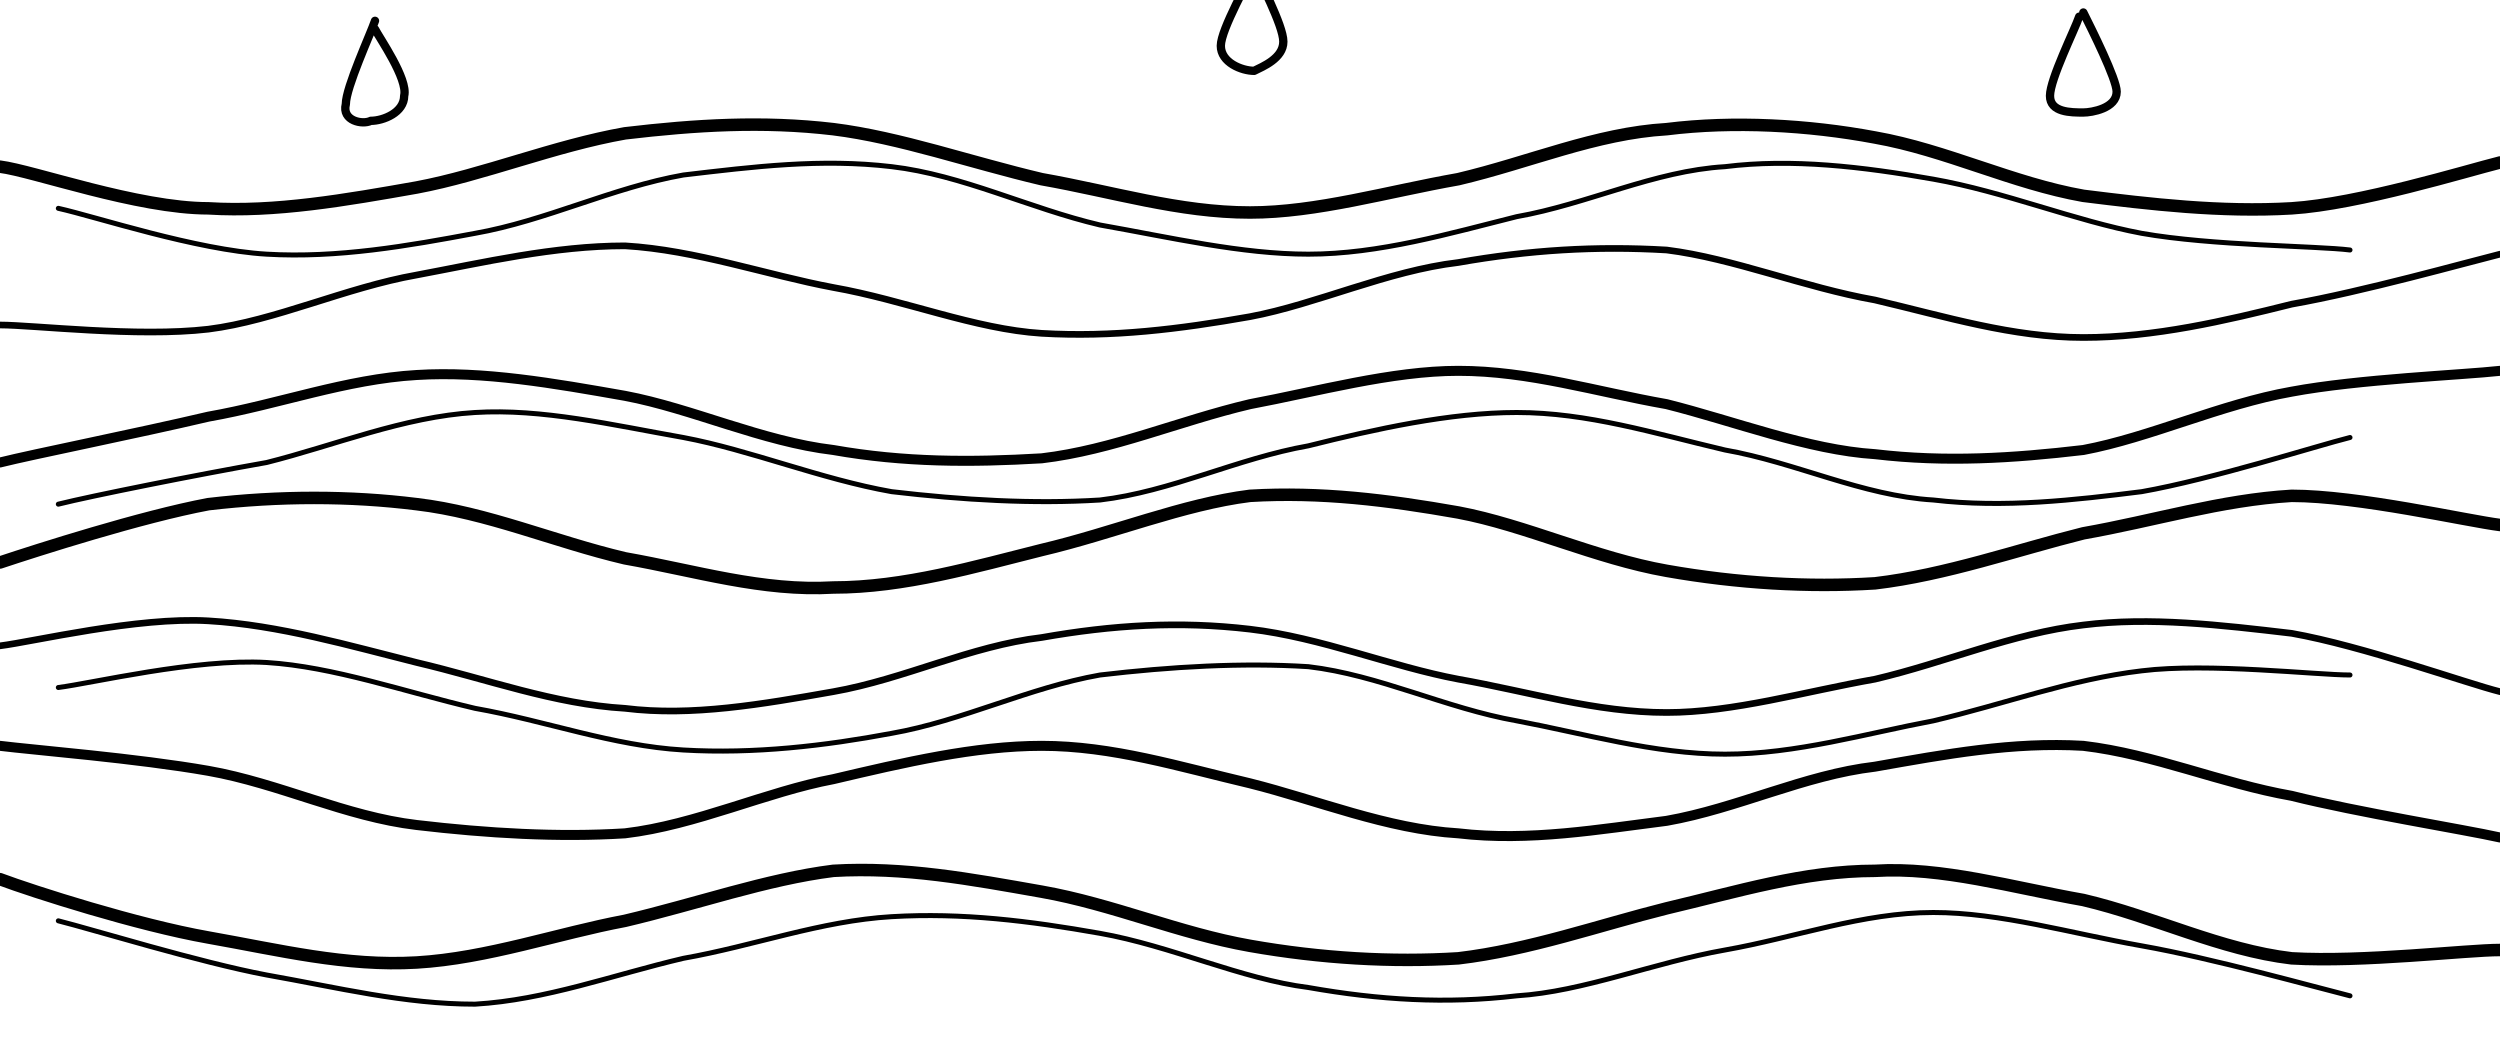
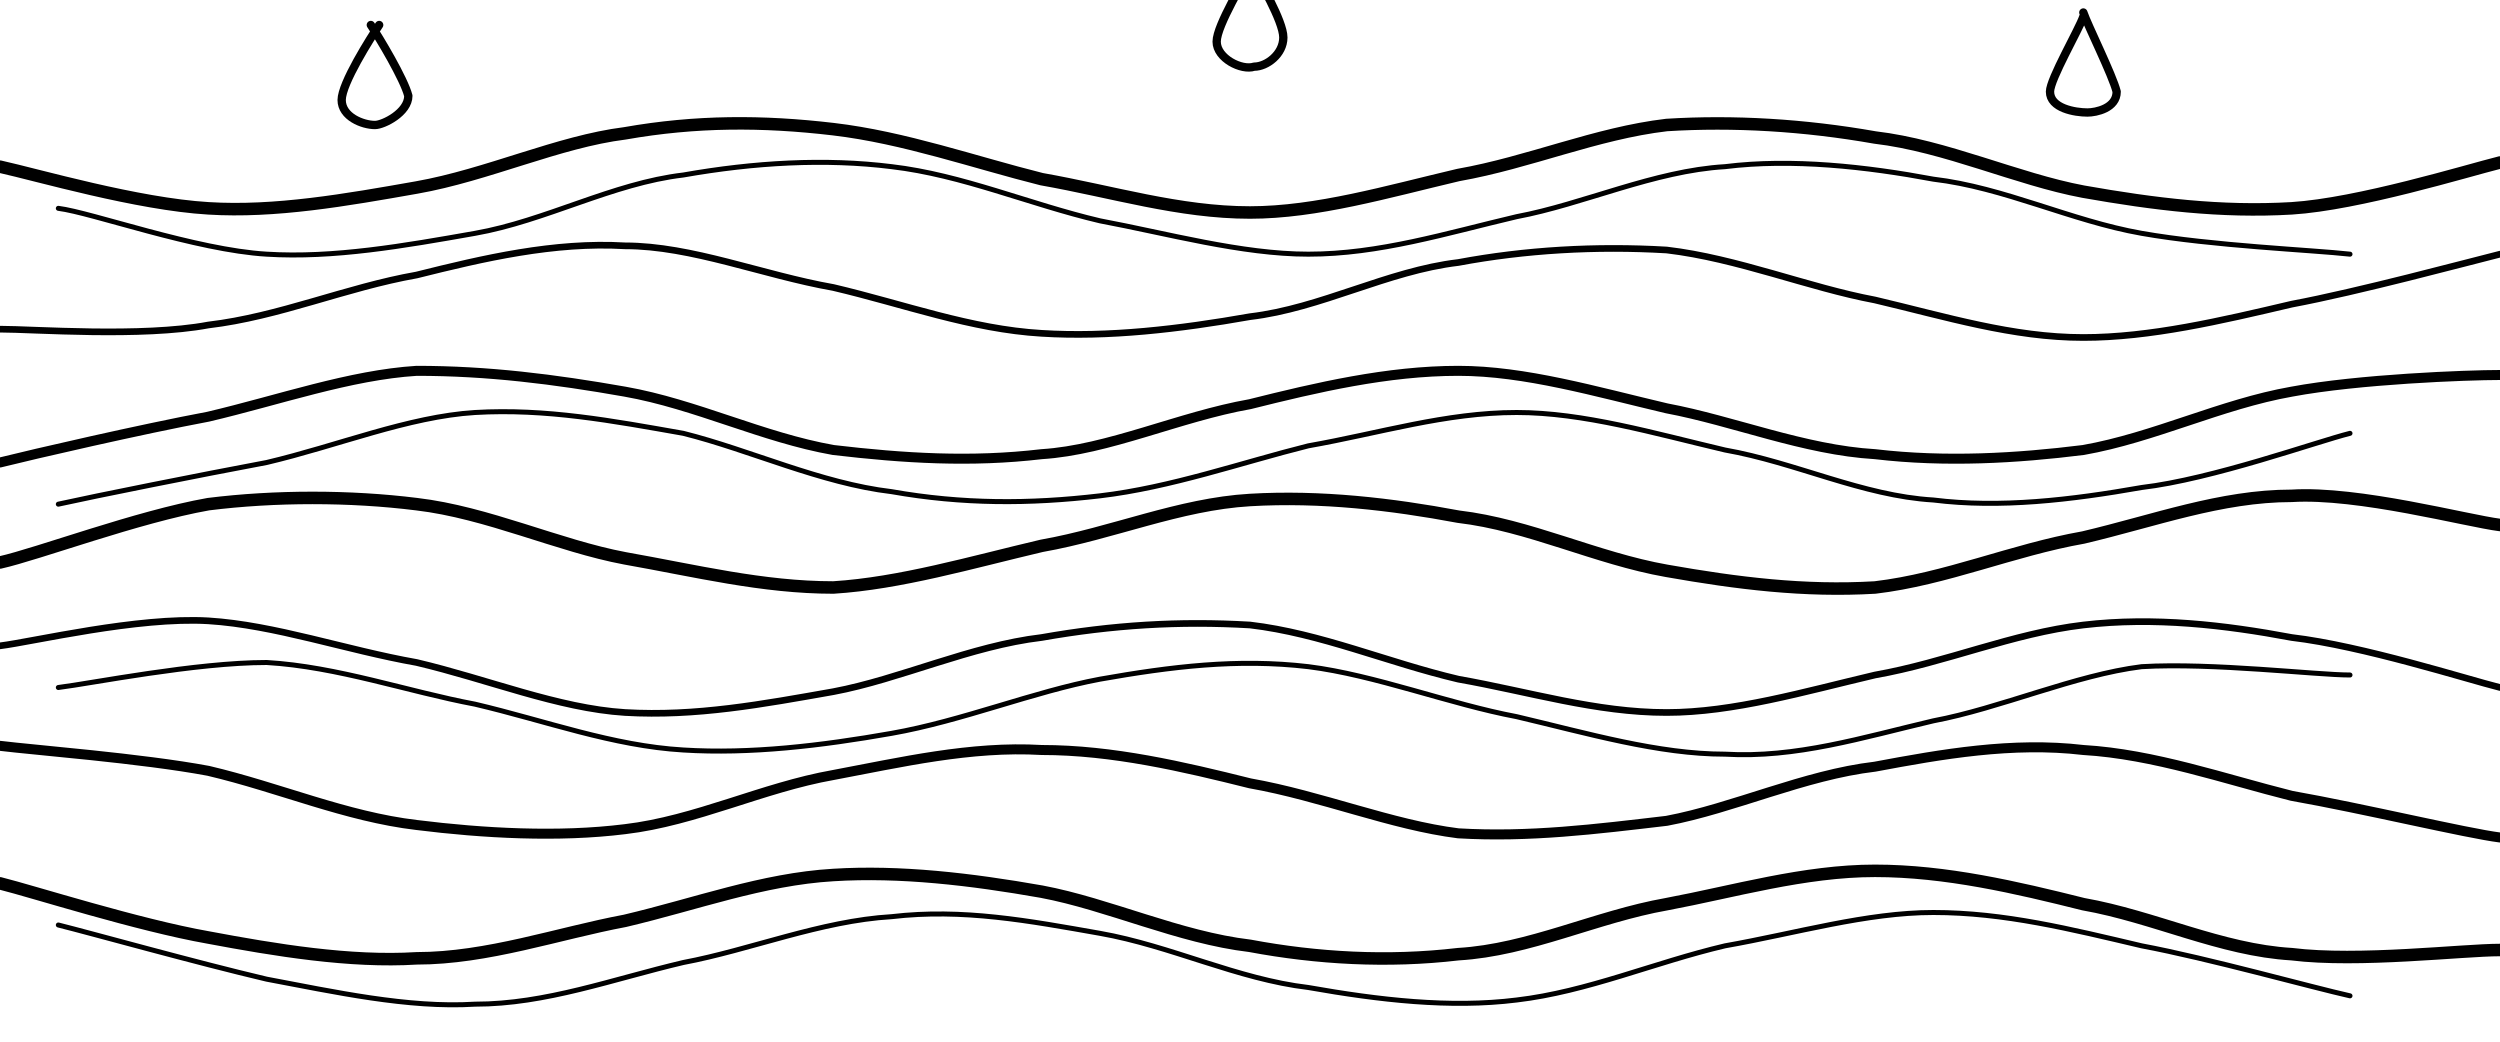
<svg xmlns="http://www.w3.org/2000/svg" viewBox="0 0 600 250" fill="none" stroke="currentColor" stroke-linecap="round" stroke-linejoin="round" aria-hidden="true" focusable="false">
-   <path d="M0 40C8 41 33 50 50 50C66 51 83 48 100 45C116 42 133 35 150 32C167 30 183 29 200 31C216 33 233 39 250 43C267 46 283 51 300 51C316 51 333 46 350 43C367 39 383 32 400 31C416 29 434 30 450 33C467 36 483 44 500 47C516 49 533 51 550 50C566 49 592 41 600 39" stroke-width="3" />
-   <path d="M14 50C23 52 47 60 64 61C81 62 98 59 114 56C131 53 147 45 164 42C181 40 197 38 214 40C231 42 247 50 264 54C281 57 298 61 314 61C331 61 348 56 364 52C381 49 397 41 414 40C430 38 447 40 464 43C481 46 498 53 514 56C531 59 556 59 564 60" stroke-width="1.2" />
-   <path d="M0 78C8 78 33 81 50 79C66 77 83 69 100 66C116 63 133 59 150 59C167 60 184 66 200 69C217 72 234 79 250 80C267 81 283 79 300 76C316 73 333 65 350 63C367 60 383 59 400 60C416 62 433 69 450 72C467 76 483 81 500 81C517 81 534 77 550 73C567 70 592 63 600 61" stroke-width="1.6" />
-   <path d="M0 111C8 109 33 104 50 100C67 97 83 91 100 90C116 89 133 92 150 95C166 98 183 106 200 108C217 111 233 111 250 110C267 108 283 101 300 97C316 94 334 89 350 89C367 89 383 94 400 97C416 101 434 108 450 109C467 111 483 110 500 108C516 105 533 97 550 94C566 91 591 90 600 89" stroke-width="2.4" />
-   <path d="M14 121C22 119 47 114 64 111C80 107 97 100 114 99C130 98 147 102 164 105C180 108 197 115 214 118C231 120 248 121 264 120C281 118 297 110 314 107C330 103 348 99 364 99C381 99 397 104 414 108C431 111 447 119 464 120C481 122 498 120 514 118C531 115 556 107 564 105" stroke-width="1.2" />
-   <path d="M0 135C9 132 34 124 50 121C67 119 84 119 100 121C117 123 133 130 150 134C167 137 183 142 200 141C217 141 234 136 250 132C267 128 284 121 300 119C317 118 333 120 350 123C366 126 383 134 400 137C417 140 434 141 450 140C467 138 484 132 500 128C517 125 533 120 550 119C566 119 592 125 600 126" stroke-width="3" />
-   <path d="M0 155C8 154 33 148 50 149C67 150 84 155 100 159C117 163 133 169 150 170C166 172 183 169 200 166C217 163 233 155 250 153C267 150 283 149 300 151C317 153 334 160 350 163C367 166 383 171 400 171C416 171 433 166 450 163C467 159 483 152 500 150C516 148 533 150 550 152C567 155 592 164 600 166" stroke-width="1.6" />
-   <path d="M14 165C22 164 47 158 64 159C80 160 97 166 114 170C131 173 147 179 164 180C181 181 198 179 214 176C231 173 247 165 264 162C281 160 298 159 314 160C331 162 347 170 364 173C380 176 397 181 414 181C431 181 448 176 464 173C481 169 497 163 514 161C530 159 556 162 564 162" stroke-width="1.2" />
-   <path d="M0 179C8 180 33 182 50 185C67 188 83 196 100 198C117 200 134 201 150 200C167 198 184 190 200 187C217 183 234 179 250 179C267 179 283 184 300 188C316 192 333 199 350 200C367 202 384 199 400 197C417 194 433 186 450 184C467 181 483 178 500 179C517 181 533 188 550 191C566 195 591 199 600 201" stroke-width="2.4" />
-   <path d="M0 211C8 214 33 222 50 225C67 228 83 232 100 231C117 230 134 224 150 221C167 217 184 211 200 209C217 208 233 211 250 214C267 217 283 224 300 227C317 230 334 231 350 230C367 228 384 222 400 218C417 214 433 209 450 209C466 208 483 213 500 216C517 220 533 228 550 230C567 231 592 228 600 228" stroke-width="3" />
-   <path d="M14 221C22 223 48 231 64 234C81 237 97 241 114 241C131 240 147 234 164 230C181 227 197 221 214 220C231 219 247 221 264 224C281 227 298 235 314 237C331 240 347 241 364 239C380 238 397 231 414 228C431 225 447 219 464 219C480 219 497 224 514 227C531 230 556 237 564 239" stroke-width="1.2" />
-   <path d="M90 5C89 8 83 21 83 25C82 29 87 30 89 29C92 29 97 27 97 23C98 19 91 9 90 7" stroke-width="2" />
-   <path d="M301 -8C300 -5 293 7 293 11C293 15 298 17 301 17C303 16 308 14 308 10C308 6 302 -5 301 -8" stroke-width="2" />
-   <path d="M499 4C498 7 492 19 492 23C492 27 497 27 500 27C502 27 508 26 508 22C508 19 502 7 500 3" stroke-width="2" />
+   <path d="M0 40C9 42 33 49 50 50C66 51 83 48 100 45C117 42 134 34 150 32C167 29 183 29 200 31C217 33 234 39 250 43C267 46 283 51 300 51C316 51 333 46 350 42C367 39 383 32 400 30C416 29 433 30 450 33C467 35 484 43 500 46C517 49 533 51 550 50C566 49 592 41 600 39" stroke-width="3" />
+   <path d="M14 50C22 51 47 60 64 61C80 62 97 59 114 56C131 53 147 44 164 42C181 39 198 38 214 40C231 42 247 49 264 53C280 56 298 61 314 61C331 61 347 56 364 52C380 49 397 41 414 40C430 38 448 40 464 43C481 45 497 53 514 56C531 59 555 60 564 61" stroke-width="1.2" />
+   <path d="M0 79C8 79 34 81 50 78C67 76 83 69 100 66C116 62 133 58 150 59C166 59 183 66 200 69C217 73 233 79 250 80C266 81 283 79 300 76C317 74 333 65 350 63C366 60 383 59 400 60C417 62 434 69 450 72C467 76 483 81 500 81C516 81 533 77 550 73C566 70 592 63 600 61" stroke-width="1.6" />
+   <path d="M0 111C8 109 34 103 50 100C67 96 84 90 100 89C117 89 133 91 150 94C167 97 183 105 200 108C217 110 233 111 250 109C266 108 283 100 300 97C316 93 333 89 350 89C366 89 383 94 400 98C416 101 433 108 450 109C467 111 484 110 500 108C517 105 533 97 550 94C566 91 592 90 600 90" stroke-width="2.4" />
+   <path d="M14 121C23 119 48 114 64 111C81 107 98 100 114 99C131 98 147 101 164 104C180 108 197 116 214 118C231 121 247 121 264 119C281 117 298 111 314 107C331 104 347 99 364 99C380 99 397 104 414 108C431 111 447 119 464 120C480 122 497 120 514 117C531 115 556 106 564 104" stroke-width="1.2" />
+   <path d="M0 135C9 133 33 124 50 121C66 119 84 119 100 121C117 123 134 131 150 134C167 137 183 141 200 141C216 140 233 135 250 131C267 128 283 121 300 120C317 119 334 121 350 124C367 126 383 134 400 137C417 140 433 142 450 141C467 139 483 132 500 129C517 125 533 119 550 119C566 118 592 125 600 126" stroke-width="3" />
+   <path d="M0 155C8 154 33 148 50 149C66 150 83 156 100 159C117 163 134 170 150 171C167 172 183 169 200 166C216 163 233 155 250 153C267 150 283 149 300 150C317 152 333 159 350 163C367 166 383 171 400 171C416 171 433 166 450 162C467 159 483 152 500 150C517 148 534 150 550 153C567 155 592 163 600 165" stroke-width="1.6" />
+   <path d="M14 165C22 164 47 159 64 159C81 160 98 166 114 169C131 173 147 179 164 180C180 181 197 179 214 176C231 173 248 166 264 163C281 160 297 158 314 160C330 162 348 169 364 172C381 176 398 181 414 181C431 182 447 177 464 173C480 170 498 162 514 160C531 159 556 162 564 162" stroke-width="1.2" />
+   <path d="M0 179C8 180 34 182 50 185C67 189 83 196 100 198C116 200 134 201 150 199C167 197 183 189 200 186C216 183 233 179 250 180C267 180 284 184 300 188C317 191 334 198 350 200C367 201 383 199 400 197C416 194 433 186 450 184C466 181 483 178 500 180C517 181 534 187 550 191C567 194 592 200 600 201" stroke-width="2.4" />
+   <path d="M0 212C8 214 33 222 50 225C66 228 84 231 100 230C117 230 134 224 150 221C167 217 183 211 200 210C216 209 233 211 250 214C266 217 283 225 300 227C316 230 333 231 350 229C367 228 383 220 400 217C416 214 433 209 450 209C467 209 484 213 500 217C517 220 533 228 550 229C566 231 591 228 600 228" stroke-width="3" />
+   <path d="M14 222C22 224 47 231 64 235C80 238 98 242 114 241C131 241 147 235 164 231C180 228 197 221 214 220C231 218 247 221 264 224C281 227 297 235 314 237C331 240 348 242 364 240C381 238 397 231 414 227C431 224 448 219 464 219C481 219 497 223 514 227C530 230 555 237 564 239" stroke-width="1.2" />
+   <path d="M91 6C89 9 82 20 82 24C82 28 87 30 90 30C92 30 98 27 98 23C97 19 91 9 89 6" stroke-width="2" />
+   <path d="M300 -8C299 -5 292 6 292 10C292 14 298 17 301 16C304 16 308 13 308 9C308 5 302 -5 301 -7" stroke-width="2" />
+   <path d="M500 4C499 7 492 19 492 22C492 26 498 27 501 27C503 27 508 26 508 22C507 18 501 6 500 3" stroke-width="2" />
</svg>
